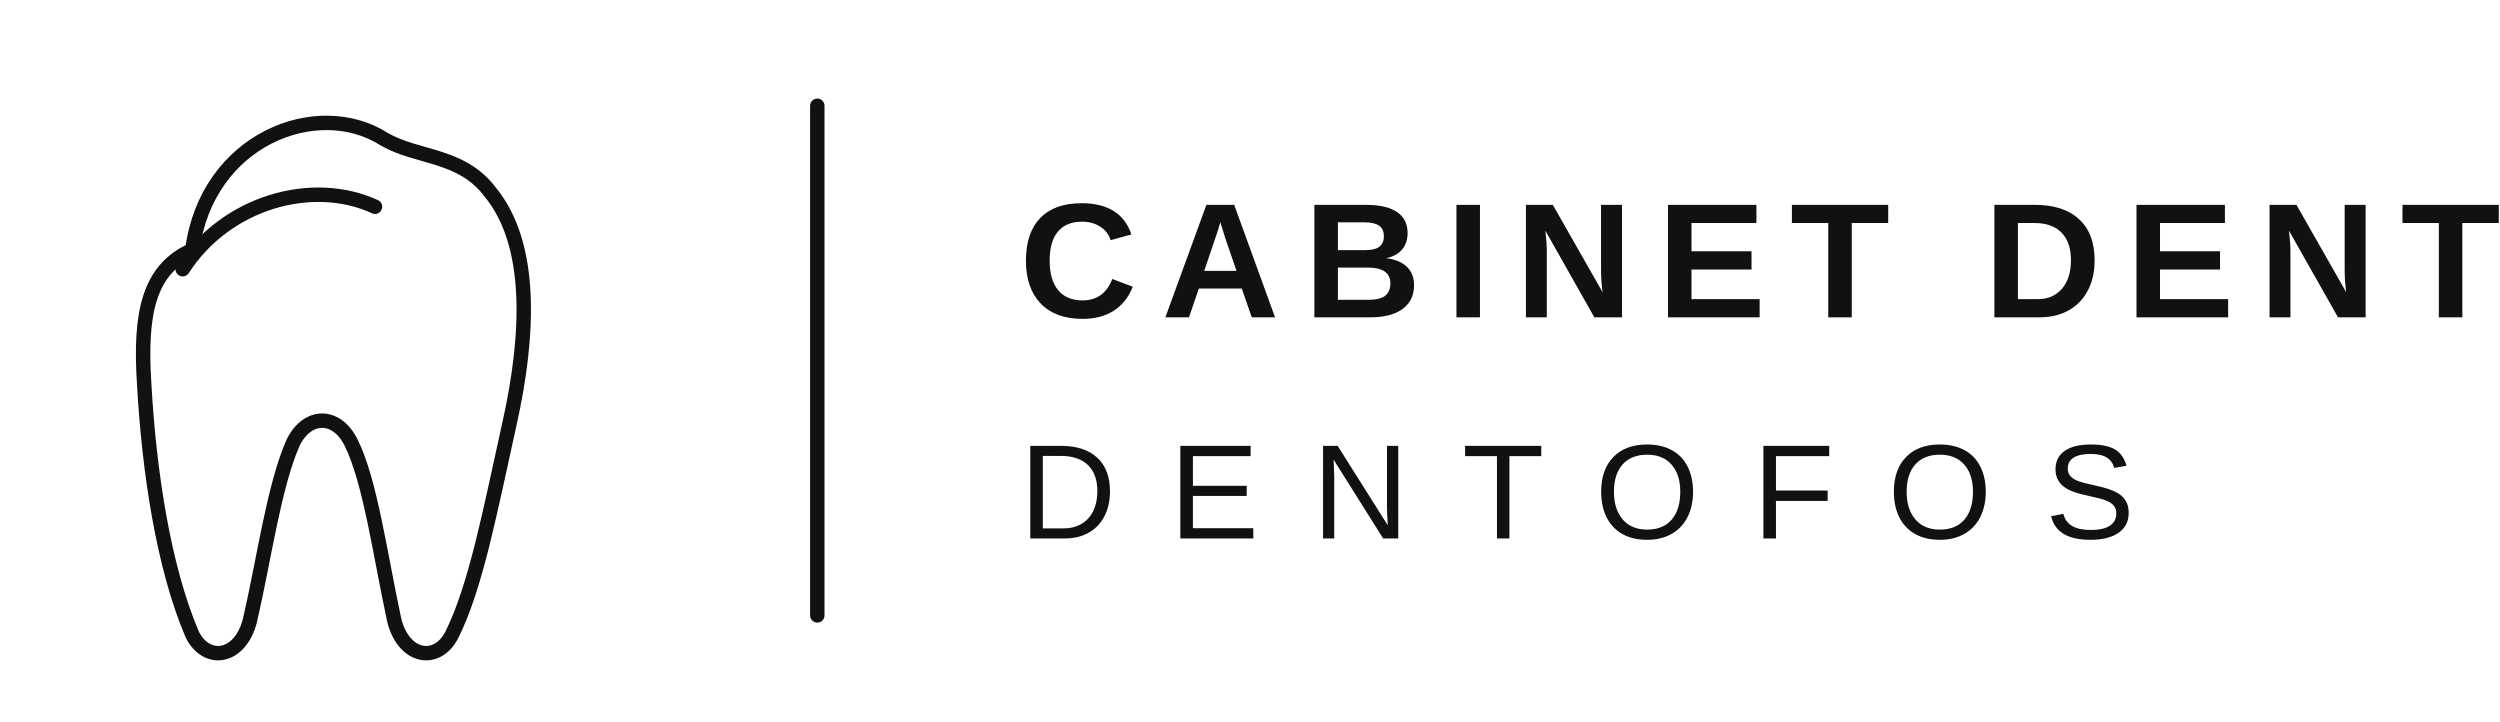
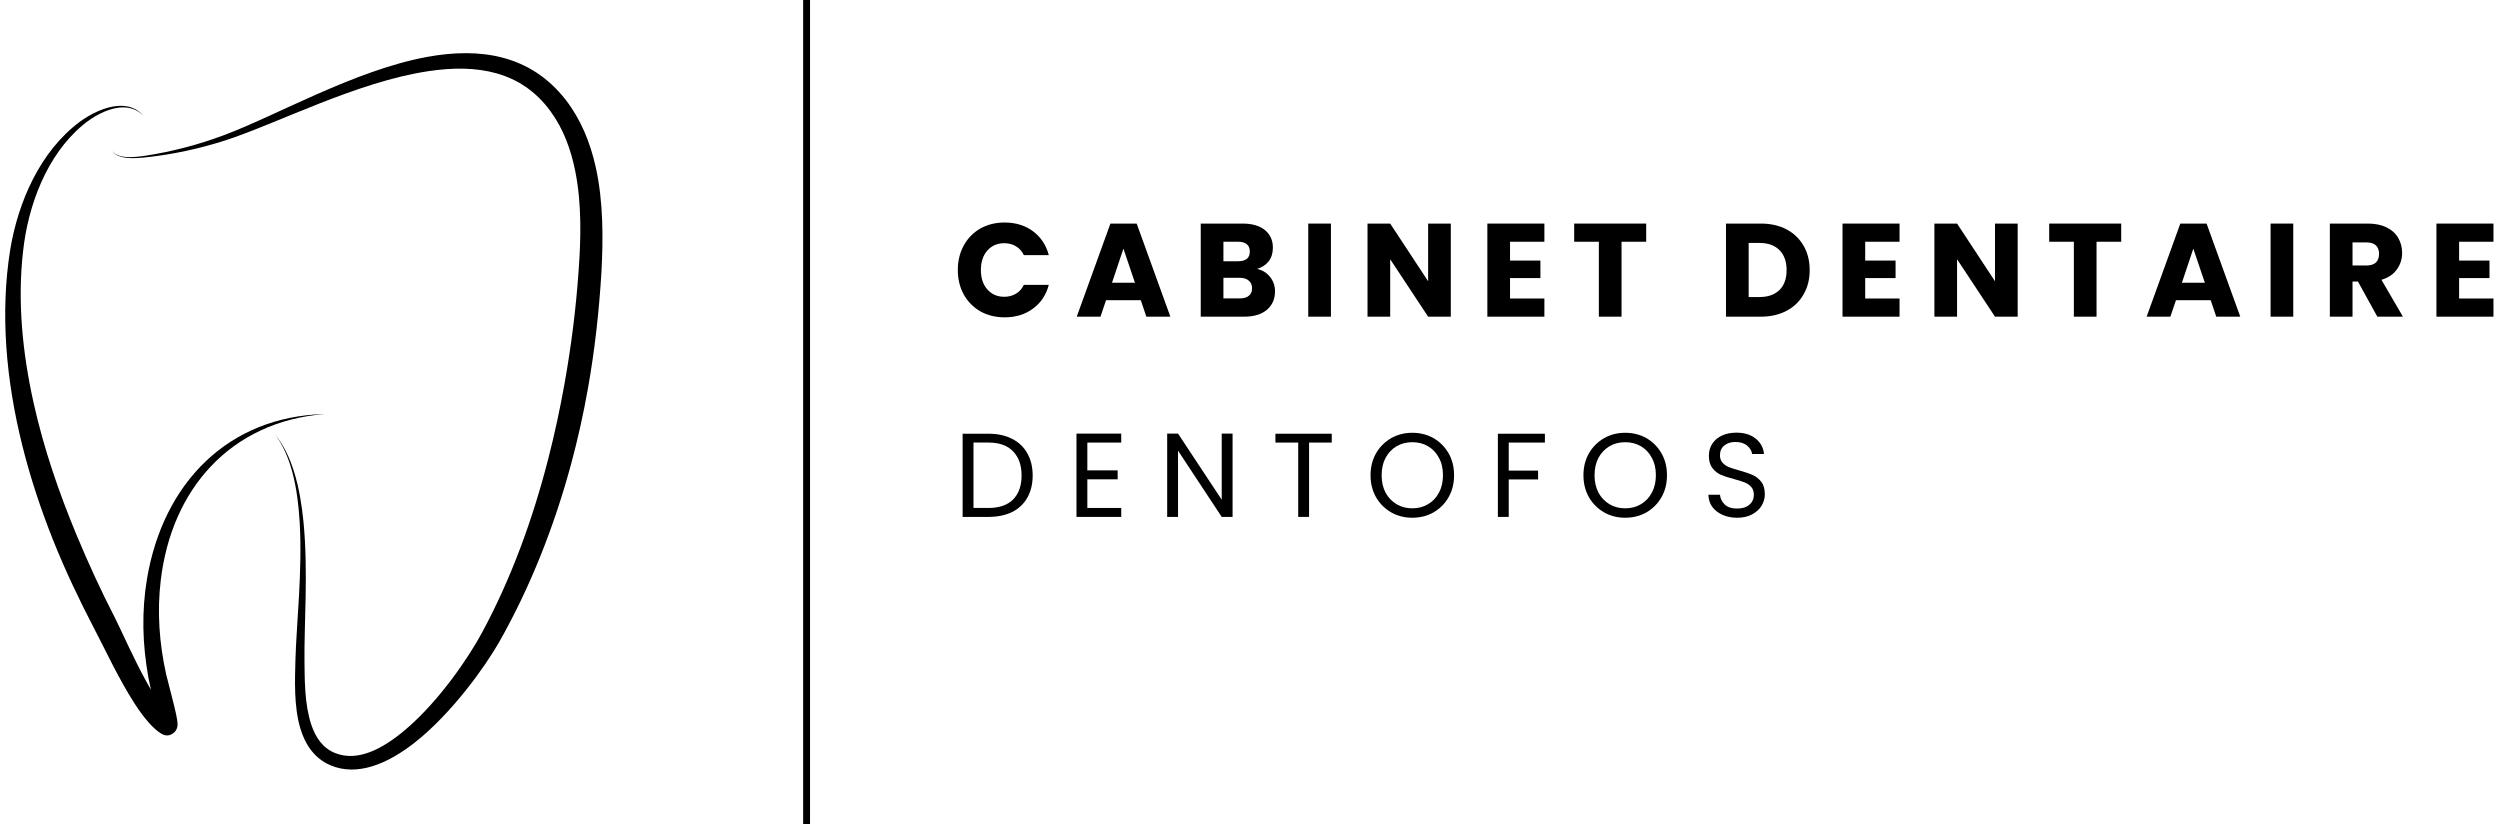
- <svg xmlns="http://www.w3.org/2000/svg" viewBox="0 0 520 150" role="img" aria-label="Cabinet Dentaire DENTOFOS">
-   <g fill="none" stroke="#111111" stroke-width="3" stroke-linecap="round" stroke-linejoin="round">
-     <path d="M40 52C43 29 66 20 80 29c7 4 16 3 22 11 9 11 8 30 4 48-4 18-7 34-12 44-3 6-10 5-12-3-3-14-5-29-9-37-3-6-9-6-12 0-4 9-6 24-9 37-2 8-9 9-12 3C34 118 31 98 30 80 29 65 31 56 40 52" />
-     <path d="M38 56c9-14 27-19 40-13" />
-     <path d="M170 22v106" />
+ <svg xmlns="http://www.w3.org/2000/svg" xmlns:xlink="http://www.w3.org/1999/xlink" version="1.1" viewBox="44.1 142.65 272.29 89.7" role="img" aria-label="Cabinet Dentaire DENTOFOS">
+   <defs>
+     <clipPath id="clip_1">
+       <path transform="matrix(.24,0,0,.24,0,0)" d="M0 0H1562.5V1562.5H0Z" clip-rule="evenodd" />
+     </clipPath>
+     <clipPath id="clip_2">
+       <path transform="matrix(.24,0,0,.24,0,0)" d="M0 0H1562.5V1562.5H0Z" clip-rule="evenodd" />
+     </clipPath>
+     <clipPath id="clip_3">
+       <path transform="matrix(.24,0,0,.24,0,0)" d="M0 0H1562.5V1562.5H0Z" clip-rule="evenodd" />
+     </clipPath>
+     <path id="font_4_694" d="M.033 .352C.033 .421 .048 .483 .078 .537 .108 .592 .15 .634 .203 .665 .257 .695 .318 .71 .386 .71 .469 .71 .541 .688 .6 .644 .659 .6 .699 .54 .719 .464H.531C.517 .493 .497 .516 .471 .531 .446 .546 .417 .554 .384 .554 .331 .554 .289 .536 .256 .499 .223 .462 .207 .413 .207 .352 .207 .291 .223 .242 .256 .205 .289 .168 .331 .15 .384 .15 .417 .15 .446 .158 .471 .173 .497 .188 .517 .211 .531 .24H.719C.699 .164 .659 .104 .6 .061 .541 .017 .469-.005 .386-.005 .318-.005 .257 .01 .203 .04 .15 .071 .108 .113 .078 .167 .048 .221 .033 .283 .033 .352Z" />
+     <path id="font_4_692" d="M.499 .124H.237L.195 0H.016L.27 .702H.468L.722 0H.541L.499 .124M.455 .256 .368 .513 .282 .256H.455Z" />
+     <path id="font_4_693" d="M.487 .36C.528 .351 .56 .331 .585 .299 .61 .268 .622 .232 .622 .191 .622 .132 .601 .086 .56 .051 .519 .017 .462 0 .389 0H.062V.702H.378C.449 .702 .505 .686 .546 .653 .586 .62 .606 .576 .606 .52 .606 .479 .595 .444 .574 .417 .552 .39 .523 .371 .487 .36M.233 .418H.345C.373 .418 .394 .424 .41 .436 .425 .449 .432 .467 .432 .491 .432 .515 .425 .533 .41 .546 .394 .559 .373 .565 .345 .565H.233V.418M.359 .138C.388 .138 .41 .145 .425 .158 .441 .171 .449 .189 .449 .214 .449 .239 .441 .258 .424 .272 .408 .286 .386 .293 .357 .293H.233V.138H.359Z" />
+     <path id="font_4_700" d="M.233 .702V0H.062V.702H.233Z" />
+     <path id="font_4_705" d="M.69 0H.519L.233 .433V0H.062V.702H.233L.519 .267V.702H.69V0Z" />
+     <path id="font_4_696" d="M.233 .565V.423H.462V.291H.233V.137H.492V0H.062V.702H.492V.565H.233Z" />
+     <path id="font_4_711" d="M.567 .702V.565H.381V0H.21V.565H.024V.702H.567Z" />
+     <path id="font_4_3" d="" />
+     <path id="font_4_695" d="M.325 .702C.399 .702 .464 .687 .519 .658 .574 .629 .617 .587 .647 .535 .678 .482 .693 .42 .693 .351 .693 .282 .678 .221 .647 .168 .617 .115 .574 .073 .518 .044 .463 .015 .398 0 .325 0H.062V.702H.325M.314 .148C.379 .148 .429 .166 .465 .201 .501 .236 .519 .286 .519 .351 .519 .416 .501 .466 .465 .502 .429 .538 .379 .556 .314 .556H.233V.148H.314Z" />
+     <path id="font_4_709" d="M.42 0 .274 .265H.233V0H.062V.702H.349C.404 .702 .452 .692 .49 .673 .529 .654 .559 .627 .578 .593 .597 .56 .607 .522 .607 .481 .607 .434 .594 .393 .567 .356 .541 .319 .502 .293 .451 .278L.613 0H.42M.233 .386H.339C.37 .386 .394 .394 .41 .409 .425 .424 .433 .446 .433 .474 .433 .501 .425 .522 .41 .537 .394 .552 .37 .56 .339 .56H.233V.386Z" />
+     <path id="font_5_695" d="M.294 .697C.37 .697 .436 .683 .492 .654 .547 .626 .59 .586 .619 .533 .649 .48 .664 .418 .664 .347 .664 .276 .649 .214 .619 .161 .59 .109 .547 .069 .492 .041 .436 .014 .37 0 .294 0H.077V.697H.294M.294 .075C.384 .075 .453 .099 .5 .146 .547 .194 .571 .261 .571 .347 .571 .434 .547 .501 .499 .55 .452 .599 .383 .623 .294 .623H.168V.075H.294Z" />
+     <path id="font_5_696" d="M.168 .623V.39H.422V.315H.168V.075H.452V0H.077V.698H.452V.623H.168Z" />
+     <path id="font_5_705" d="M.625 0H.534L.168 .555V0H.077V.698H.168L.534 .144V.698H.625V0Z" />
+     <path id="font_5_711" d="M.506 .697V.623H.316V0H.225V.623H.034V.697H.506Z" />
+     <path id="font_5_706" d="M.393-.007C.328-.007 .269 .008 .216 .038 .163 .069 .12 .111 .089 .165 .058 .22 .043 .281 .043 .349 .043 .417 .058 .478 .089 .533 .12 .587 .163 .629 .216 .66 .269 .69 .328 .705 .393 .705 .458 .705 .518 .69 .571 .66 .624 .629 .666 .587 .697 .533 .728 .479 .743 .418 .743 .349 .743 .28 .728 .219 .697 .165 .666 .111 .624 .069 .571 .038 .518 .008 .458-.007 .393-.007M.393 .072C.442 .072 .485 .083 .524 .106 .563 .129 .594 .161 .616 .203 .639 .245 .65 .294 .65 .349 .65 .405 .639 .454 .616 .495 .594 .537 .564 .569 .525 .592 .486 .615 .442 .626 .393 .626 .344 .626 .3 .615 .261 .592 .222 .569 .192 .537 .169 .495 .147 .454 .136 .405 .136 .349 .136 .294 .147 .245 .169 .203 .192 .161 .223 .129 .262 .106 .301 .083 .344 .072 .393 .072Z" />
+     <path id="font_5_697" d="M.471 .697V.623H.168V.388H.414V.314H.168V0H.077V.697H.471Z" />
+     <path id="font_5_710" d="M.298-.007C.252-.007 .211 .001 .174 .018 .138 .034 .11 .057 .089 .085 .068 .114 .058 .148 .057 .186H.154C.157 .153 .171 .126 .194 .104 .218 .081 .253 .07 .298 .07 .341 .07 .376 .081 .4 .102 .426 .124 .438 .152 .438 .186 .438 .213 .431 .234 .416 .251 .401 .268 .383 .28 .361 .289 .339 .298 .309 .307 .272 .317 .226 .329 .189 .341 .161 .353 .134 .365 .11 .384 .09 .41 .071 .435 .061 .47 .061 .513 .061 .551 .071 .585 .09 .614 .109 .643 .137 .666 .171 .682 .206 .698 .247 .706 .292 .706 .357 .706 .411 .69 .452 .657 .494 .624 .518 .581 .523 .527H.423C.42 .554 .406 .577 .381 .598 .356 .618 .324 .628 .283 .628 .245 .628 .214 .618 .19 .598 .166 .579 .154 .551 .154 .516 .154 .491 .161 .47 .176 .454 .19 .438 .208 .426 .229 .417 .249 .409 .279 .4 .317 .389 .363 .376 .4 .364 .428 .351 .456 .339 .48 .32 .5 .294 .52 .269 .53 .234 .53 .19 .53 .156 .521 .124 .503 .094 .485 .064 .458 .04 .423 .021 .388 .002 .346-.007 .298-.007Z" />
+     <clipPath id="clip_6">
+       <path transform="matrix(.24,0,0,.24,0,0)" d="M183.728 615.506H458.728V946.756H183.728Z" clip-rule="evenodd" />
+     </clipPath>
+   </defs>
+   <g clip-path="url(#clip_1)">
+ </g>
+   <g clip-path="url(#clip_2)">
+ </g>
+   <g clip-path="url(#clip_3)">
+     <path transform="matrix(0,.75,-.75,0,132.3252,142.2774)" stroke-width="1" stroke-linecap="round" stroke-miterlimit="4" stroke-linejoin="miter" fill="none" stroke="#000000" d="M.5 .5H120.103" />
+     <use data-text="C" xlink:href="#font_4_694" transform="matrix(14.445,0,0,-14.445,147.945,177.1411)" />
+     <use data-text="A" xlink:href="#font_4_692" transform="matrix(14.445,0,0,-14.445,161.142,177.1411)" />
+     <use data-text="B" xlink:href="#font_4_693" transform="matrix(14.445,0,0,-14.445,173.9841,177.1411)" />
+     <use data-text="I" xlink:href="#font_4_700" transform="matrix(14.445,0,0,-14.445,185.694,177.1411)" />
+     <use data-text="N" xlink:href="#font_4_705" transform="matrix(14.445,0,0,-14.445,192.1487,177.1411)" />
+     <use data-text="E" xlink:href="#font_4_696" transform="matrix(14.445,0,0,-14.445,205.2014,177.1411)" />
+     <use data-text="T" xlink:href="#font_4_711" transform="matrix(14.445,0,0,-14.445,215.2077,177.1411)" />
+     <use data-text=" " xlink:href="#font_4_3" transform="matrix(14.445,0,0,-14.445,225.9359,177.1411)" />
+     <use data-text="D" xlink:href="#font_4_695" transform="matrix(14.445,0,0,-14.445,231.1923,177.1411)" />
+     <use data-text="E" xlink:href="#font_4_696" transform="matrix(14.445,0,0,-14.445,243.884,177.1411)" />
+     <use data-text="N" xlink:href="#font_4_705" transform="matrix(14.445,0,0,-14.445,253.8903,177.1411)" />
+     <use data-text="T" xlink:href="#font_4_711" transform="matrix(14.445,0,0,-14.445,266.9429,177.1411)" />
+     <use data-text="A" xlink:href="#font_4_692" transform="matrix(14.445,0,0,-14.445,277.6712,177.1411)" />
+     <use data-text="I" xlink:href="#font_4_700" transform="matrix(14.445,0,0,-14.445,290.5072,177.1411)" />
+     <use data-text="R" xlink:href="#font_4_709" transform="matrix(14.445,0,0,-14.445,296.9619,177.1411)" />
+     <use data-text="E" xlink:href="#font_4_696" transform="matrix(14.445,0,0,-14.445,308.5708,177.1411)" />
+     <use data-text="D" xlink:href="#font_5_695" transform="matrix(12.9975,0,0,-12.9975,147.945,198.9496)" />
+     <use data-text="E" xlink:href="#font_5_696" transform="matrix(12.9975,0,0,-12.9975,160.3451,198.9496)" />
+     <use data-text="N" xlink:href="#font_5_705" transform="matrix(12.9975,0,0,-12.9975,170.2239,198.9496)" />
+     <use data-text="T" xlink:href="#font_5_711" transform="matrix(12.9975,0,0,-12.9975,182.572,198.9496)" />
+     <use data-text="O" xlink:href="#font_5_706" transform="matrix(12.9975,0,0,-12.9975,192.8148,198.9496)" />
+     <use data-text="F" xlink:href="#font_5_697" transform="matrix(12.9975,0,0,-12.9975,206.2415,198.9496)" />
+     <use data-text="O" xlink:href="#font_5_706" transform="matrix(12.9975,0,0,-12.9975,216.0034,198.9496)" />
+     <use data-text="S" xlink:href="#font_5_710" transform="matrix(12.9975,0,0,-12.9975,229.4302,198.9496)" />
  </g>
-   <text x="212" y="66" font-family="Helvetica Neue, Arial, sans-serif" font-size="34" font-weight="700" letter-spacing="5" fill="#111111">CABINET DENTAIRE</text>
-   <text x="212" y="112" font-family="Helvetica Neue, Arial, sans-serif" font-size="28" font-weight="300" letter-spacing="11" fill="#111111">DENTOFOS</text>
+   <g clip-path="url(#clip_6)">
+     <path transform="matrix(.7941594,0,0,.7941594,-540.846,-455.2548)" d="M757.265 847.472C757.074 847.143 756.882 846.804 756.691 846.46 754.89 843.217 753.233 839.413 752.355 837.671 750.47 834.028 748.687 830.16 747.03 826.175 744.623 820.385 742.546 814.325 741.179 808.179 739.632 801.225 738.939 794.182 739.725 787.334 740.068 784.2 740.867 780.929 742.2 777.918 743.54 774.893 745.405 772.133 747.897 770.047 749.175 768.973 751.042 767.856 752.843 767.641 754.085 767.492 755.291 767.773 756.254 768.779 755.332 767.683 754.107 767.328 752.822 767.398 750.935 767.501 748.92 768.538 747.52 769.569 744.799 771.58 742.682 774.331 741.106 777.394 739.528 780.459 738.508 783.835 737.965 787.091 736.558 795.863 737.395 805.079 739.634 814.032 740.73 818.417 742.164 822.737 743.824 826.903 745.527 831.176 747.491 835.275 749.511 839.149 750.589 841.158 752.784 845.915 755.023 849.377 756.282 851.322 757.591 852.868 758.718 853.517 759.329 853.865 759.823 853.759 760.2 853.522 760.464 853.357 760.882 852.994 760.914 852.273 760.941 851.664 760.492 849.846 760.449 849.691L759.338 845.318C758.868 843.188 758.557 841.057 758.428 838.915 758.299 836.773 758.345 834.623 758.608 832.454 759.348 826.226 761.712 820.824 765.477 816.84 769.326 812.768 774.613 810.173 781.118 809.66 774.454 809.815 768.924 812.197 764.777 816.142 760.599 820.117 757.844 825.679 756.732 832.182 756.348 834.461 756.187 836.73 756.225 839 756.263 841.268 756.506 843.532 756.911 845.802L757.265 847.472Z" fill-rule="evenodd" />
+     <path transform="matrix(.7941594,0,0,.7941594,-540.846,-455.2548)" d="M752.019 773.52 752.113 773.824C752.519 774.222 753.139 774.421 753.814 774.509 754.789 774.636 755.877 774.529 756.597 774.452 758.411 774.259 760.244 773.962 762.058 773.575 763.877 773.186 765.675 772.706 767.414 772.147 774.611 769.816 785.509 764.089 795.382 762.627 801.921 761.659 808.013 762.578 812.063 768.141 813.825 770.545 814.854 773.364 815.449 776.325 816.366 780.881 816.233 785.78 815.904 790.146 815.55 795.226 814.895 800.389 813.975 805.538 813.37 808.92 812.646 812.296 811.793 815.637 809.646 824.05 806.671 832.238 802.64 839.687 800.915 842.91 796.819 849.01 792.154 852.956 789.013 855.612 785.645 857.363 782.574 856.177 780.824 855.502 779.839 854.011 779.25 852.254 778.301 849.42 778.35 845.914 778.318 843.461 778.257 838.702 778.848 831.191 778.18 824.423 777.712 819.67 776.626 815.288 774.279 812.476 776.488 815.356 777.379 819.739 777.657 824.464 778.056 831.239 777.193 838.706 777.075 843.454 777.011 846.033 776.846 849.716 777.737 852.731 778.41 855.008 779.687 856.899 781.9 857.84 785.517 859.377 789.689 857.695 793.535 854.642 798.578 850.639 803.072 844.33 804.988 840.988 809.287 833.413 812.579 825.074 814.902 816.453 815.822 813.04 816.586 809.581 817.202 806.113 818.137 800.844 818.719 795.55 819.036 790.35 819.293 785.721 819.328 780.529 818.247 775.728 817.495 772.391 816.213 769.241 814.145 766.572 809.337 760.404 802.447 759.324 795.059 760.697 785.133 762.543 774.351 768.797 767.173 771.452 765.48 772.083 763.726 772.639 761.946 773.105 760.164 773.571 758.359 773.949 756.568 774.223 755.861 774.331 754.792 774.486 753.825 774.405 753.16 774.349 752.543 774.182 752.127 773.809L752.019 773.52Z" fill-rule="evenodd" />
+   </g>
+   <path transform="matrix(1,0,0,-1,0,383.04)" d="M44.095 155.761H109.829V235.319H44.095Z" fill-opacity="0" />
+   <path transform="matrix(1,0,0,-1,0,383.04)" d="M131.579 150.314H132.329V240.766H131.579Z" fill-opacity="0" />
</svg>
